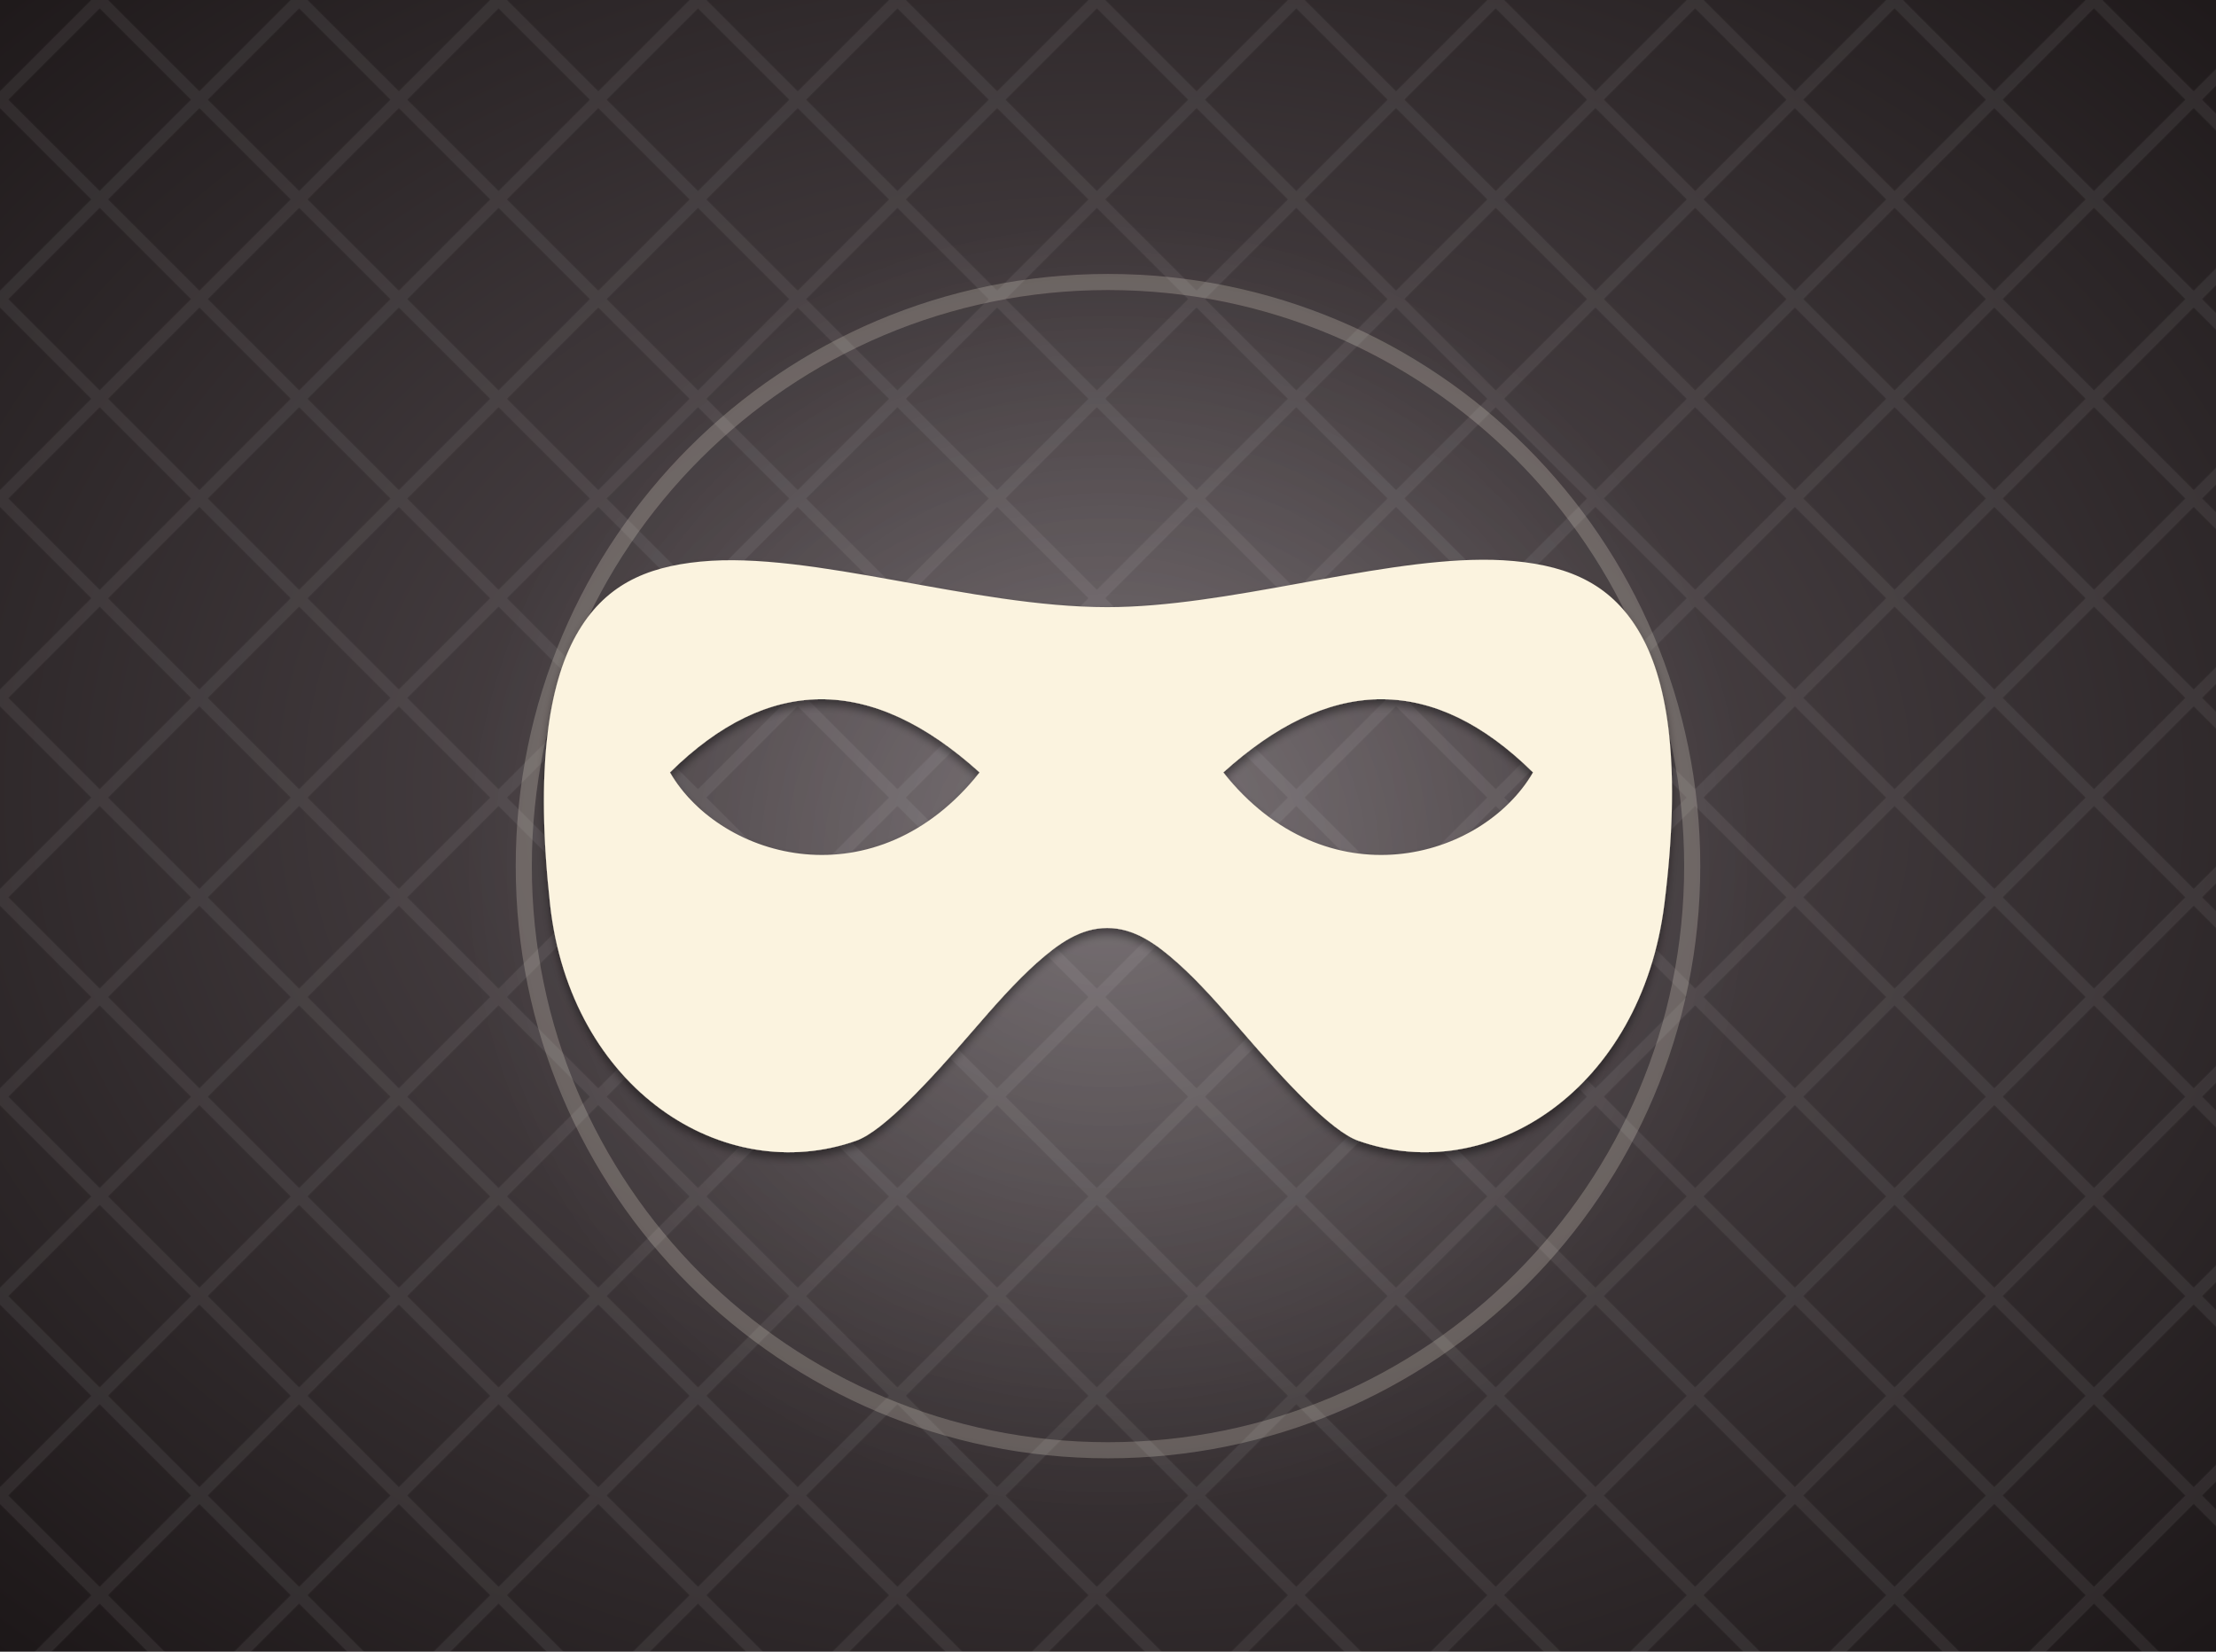
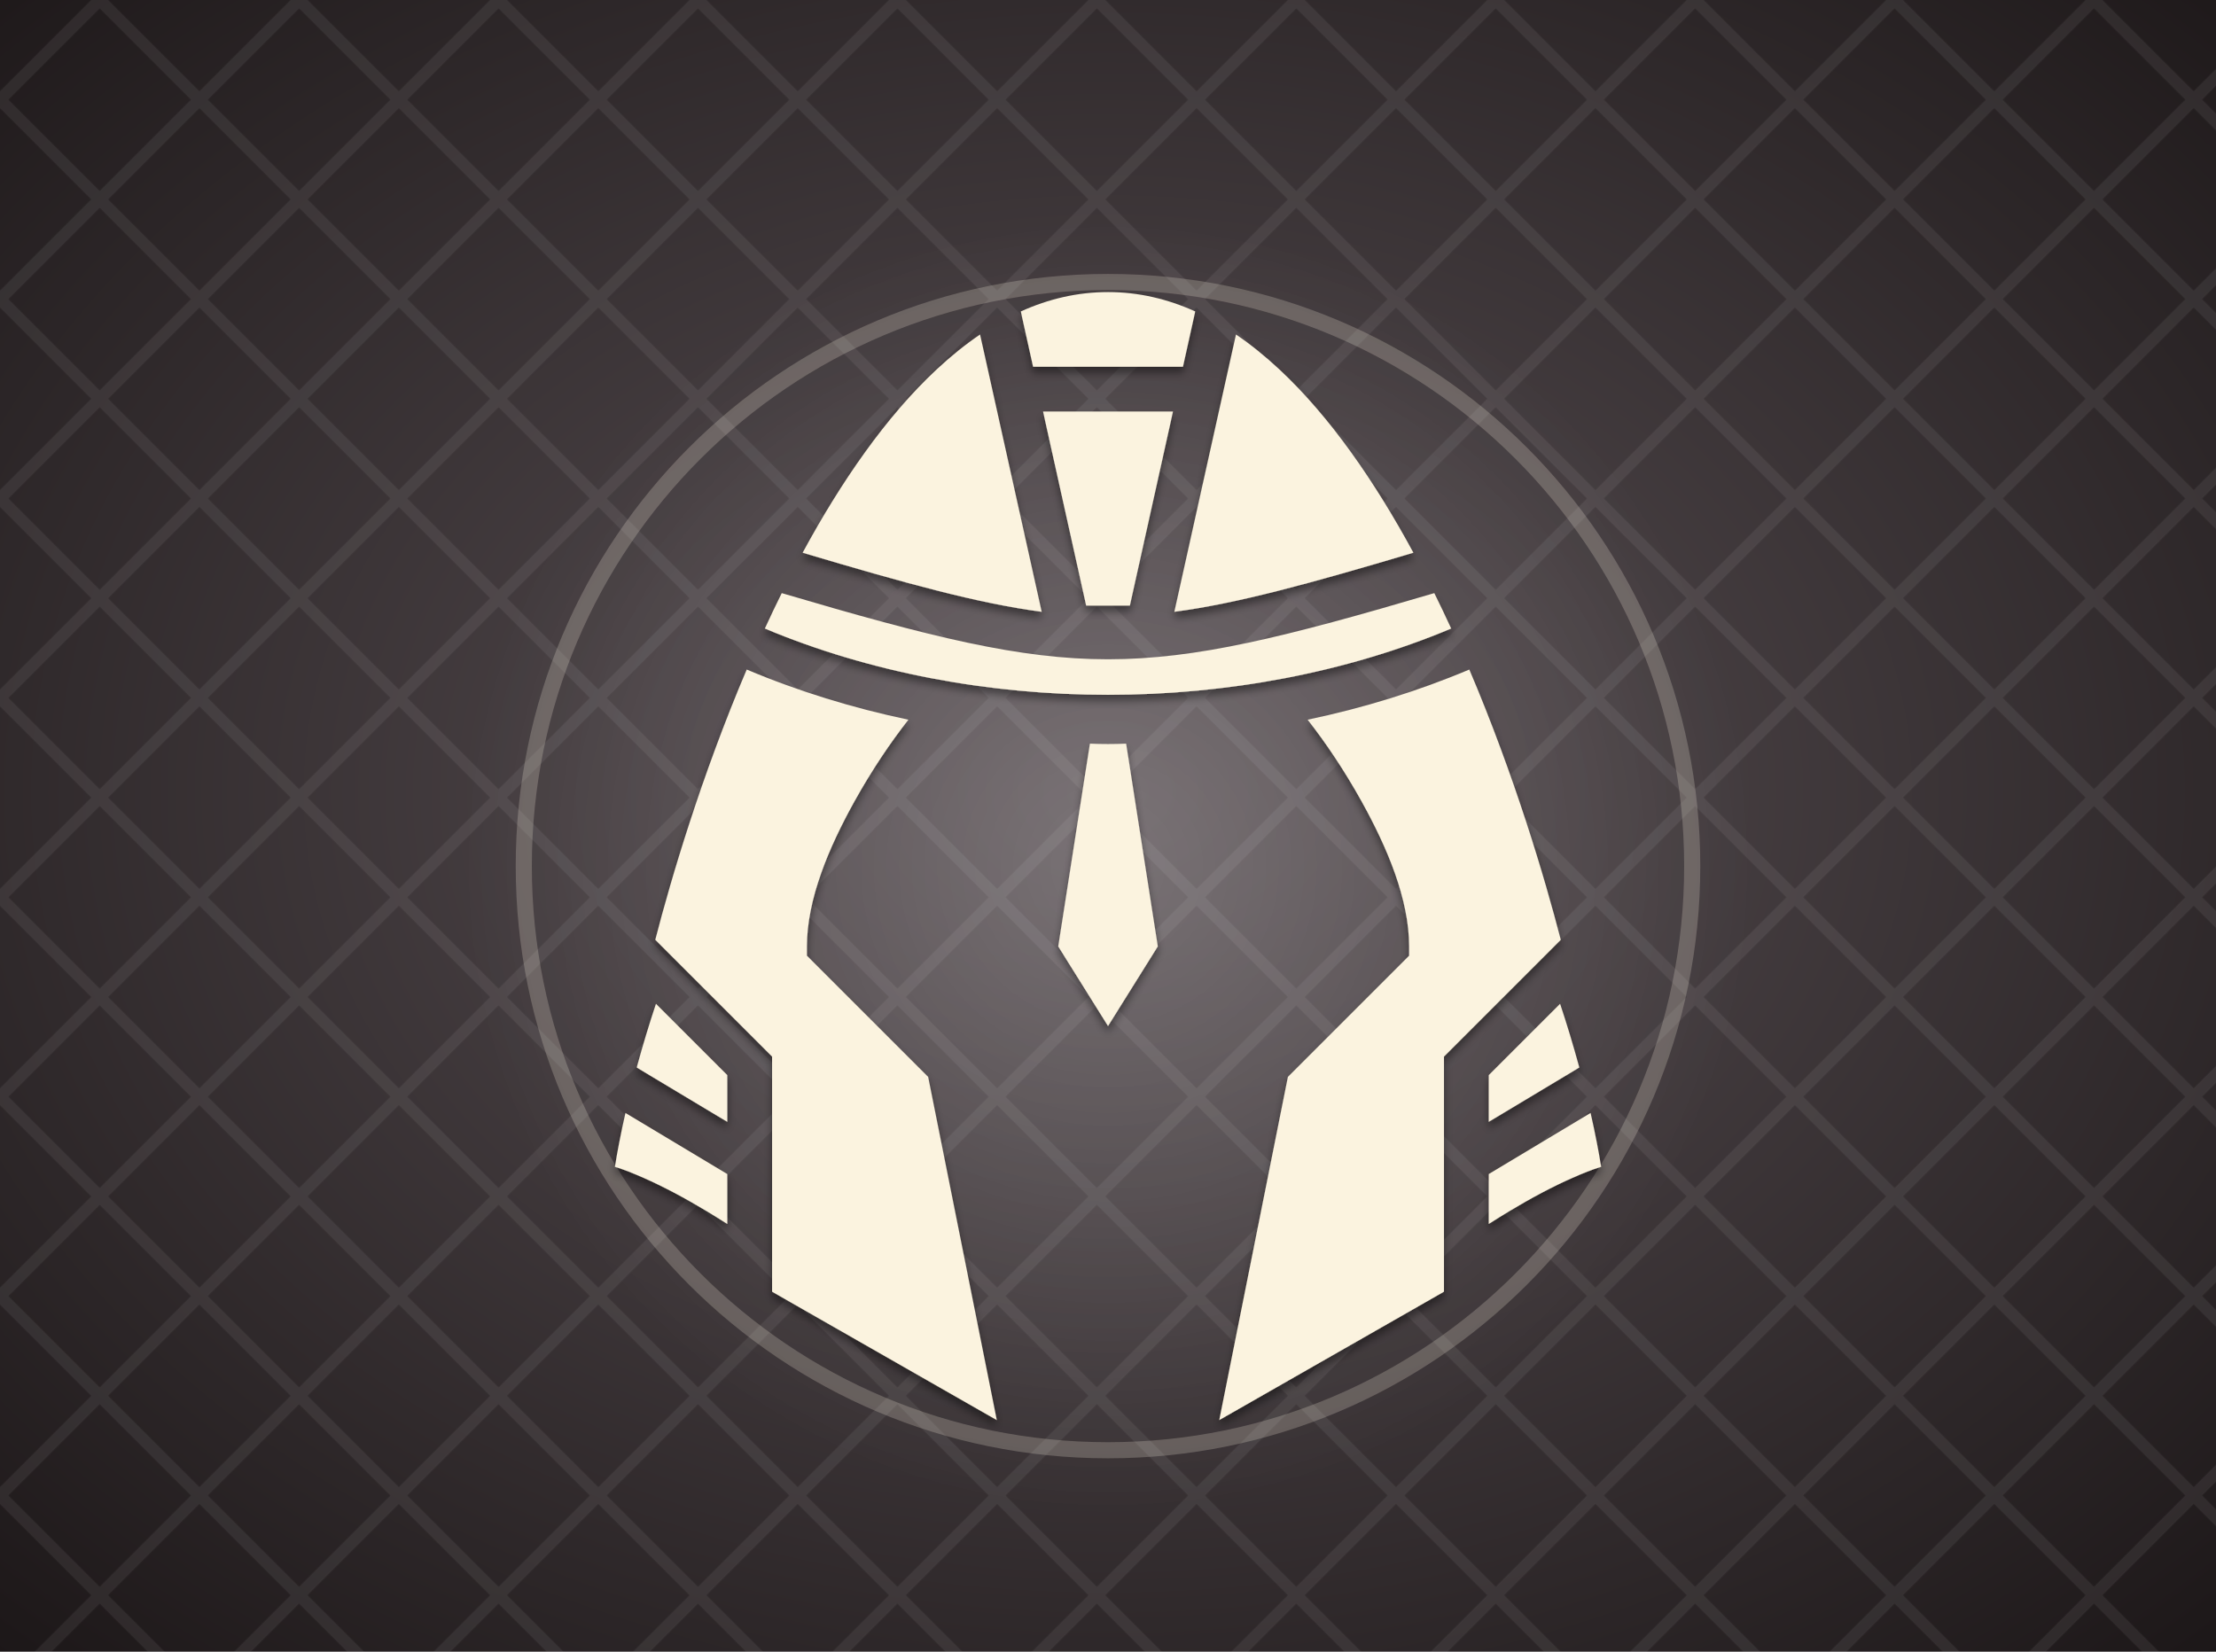
<svg xmlns="http://www.w3.org/2000/svg" viewBox="0 0 220 164">
  <defs>
    <radialGradient id="bg" cx="50%" cy="48%" r="72%">
      <stop offset="0" stop-color="#5b5256" />
      <stop offset="1" stop-color="#1c1718" />
    </radialGradient>
    <radialGradient id="gl" cx="50%" cy="50%" r="50%">
      <stop offset="0" stop-color="#fff" stop-opacity=".2" />
      <stop offset=".7" stop-color="#fff" stop-opacity=".06" />
      <stop offset="1" stop-color="#fff" stop-opacity="0" />
    </radialGradient>
    <pattern id="dia" width="14" height="14" patternUnits="userSpaceOnUse" patternTransform="rotate(45)">
      <path d="M0 7H14M7 0V14" stroke="#fff" stroke-opacity=".07" stroke-width="1.2" />
    </pattern>
    <filter id="sh" x="-20%" y="-20%" width="140%" height="140%">
      <feDropShadow dx="0" dy="2.4" stdDeviation="1.8" flood-color="#000" flood-opacity=".42" />
    </filter>
  </defs>
  <rect width="220" height="164" fill="url(#bg)" />
  <rect width="220" height="164" fill="url(#dia)" />
  <circle cx="110" cy="86" r="64" fill="url(#gl)" />
  <circle cx="110" cy="86" r="58" fill="none" stroke="#fbf3df" stroke-opacity=".22" stroke-width="1.6" />
-   <g transform="translate(49.51 26.52) scale(0.23613)" filter="url(#sh)">
-     <path fill="#fbf3df" d="M413.28 123.063C366.787 123.317 306.08 143 255.845 143c-56.868 0-124.174-23.704-171-19.156c-23.414 2.274-40.642 10.16-52.28 30.937c-11.64 20.78-17.23 56.337-10.97 113.19c8.578 77.917 73.225 118.973 128.656 99.405c11.513-4.064 30.972-25.256 49-46.125c9.014-10.434 17.993-20.687 27.03-28.72c9.04-8.03 18.23-14.624 29.564-14.624c11.335 0 20.493 6.594 29.53 14.625c9.04 8.033 18.018 18.286 27.032 28.72c18.028 20.87 37.487 42.06 49 46.125c55.45 19.574 118.93-21.672 128.688-99.563c7.137-56.986 1.753-92.528-9.938-113.28c-11.69-20.754-29.346-28.665-53.22-30.907c-2.983-.28-6.05-.46-9.186-.53c-1.47-.035-2.97-.04-4.47-.032zM135.064 181.72c22.378-.2 44.746 10.556 67.125 30.78c-43.4 54.67-108.488 37.044-130.188 0c21.022-20.738 42.04-30.594 63.063-30.78m234.625 0c.7-.016 1.394-.007 2.093 0c21.023.186 42.073 10.042 63.095 30.78c-21.7 37.044-86.82 54.67-130.22 0c21.68-19.592 43.354-30.312 65.033-30.78z" />
+   <g transform="translate(46.76 21.76) scale(0.24704)" filter="url(#sh)">
+     <path fill="#fbf3df" d="M256 29.313c-12.241 0-23.9 2.742-35.05 7.787l4.935 22.212h60.23l4.936-22.212c-11.15-5.045-22.81-7.788-35.051-7.788zM204.57 46.36c-5.955 4.052-11.764 8.751-17.435 14.035c-20.313 18.928-38.436 45.192-53.854 73.68c42.044 12.5 70.812 20.399 96.055 23.736zm102.86 0l-24.766 111.452c25.243-3.338 54.01-11.237 96.055-23.737c-15.418-28.488-33.54-54.752-53.854-73.68c-5.67-5.284-11.48-9.983-17.435-14.035m-77.545 30.952l17.334 78h17.562l17.334-78zm-105.006 73a567 567 0 0 0-6.783 14.234c84.712 35.52 191.096 35.52 275.808 0a567 567 0 0 0-6.783-14.235c-120.135 35.46-142.107 35.46-262.242 0zm-14.072 30.714c-18.202 42.794-30.441 84.165-36.744 108.621L121 336.584v94.506l90.295 51.598l-27.586-137.938L135 296.041v-3.728c0-19 8.748-39.679 19.133-58.372c6.936-12.484 14.615-23.86 21.652-32.748c-22.437-4.706-44.27-11.427-64.978-20.166zm290.386 0c-20.708 8.74-42.54 15.46-64.978 20.166c7.037 8.888 14.716 20.264 21.652 32.748C368.252 252.634 377 273.312 377 292.312v3.729l-48.709 48.709l-27.586 137.938L391 431.09v-94.506l46.938-46.936c-6.304-24.456-18.543-65.827-36.745-108.62zM248.725 210.81L236 292.313l20 32l20-32l-12.725-81.504c-4.856.213-9.694.213-14.55 0zm-174.4 104.556a496 496 0 0 0-7.641 25.315l-.08.3L103 362.816v-18.775zm363.35 0L409 344.041v18.775l36.396-21.836l-.08-.3a496 496 0 0 0-7.64-25.315zM62.07 359.25c-1.938 8.59-3.394 16.22-4.228 21.65c3.629 1.078 7.362 2.608 11.49 4.422c7.878 3.463 16.615 8.115 25.201 13.278a328 328 0 0 1 8.467 5.265V383.81zm387.86 0L409 383.809v20.056a328 328 0 0 1 8.467-5.265c8.586-5.163 17.323-9.815 25.201-13.278c4.128-1.814 7.861-3.344 11.49-4.422c-.834-5.43-2.29-13.06-4.228-21.65" />
  </g>
</svg>
